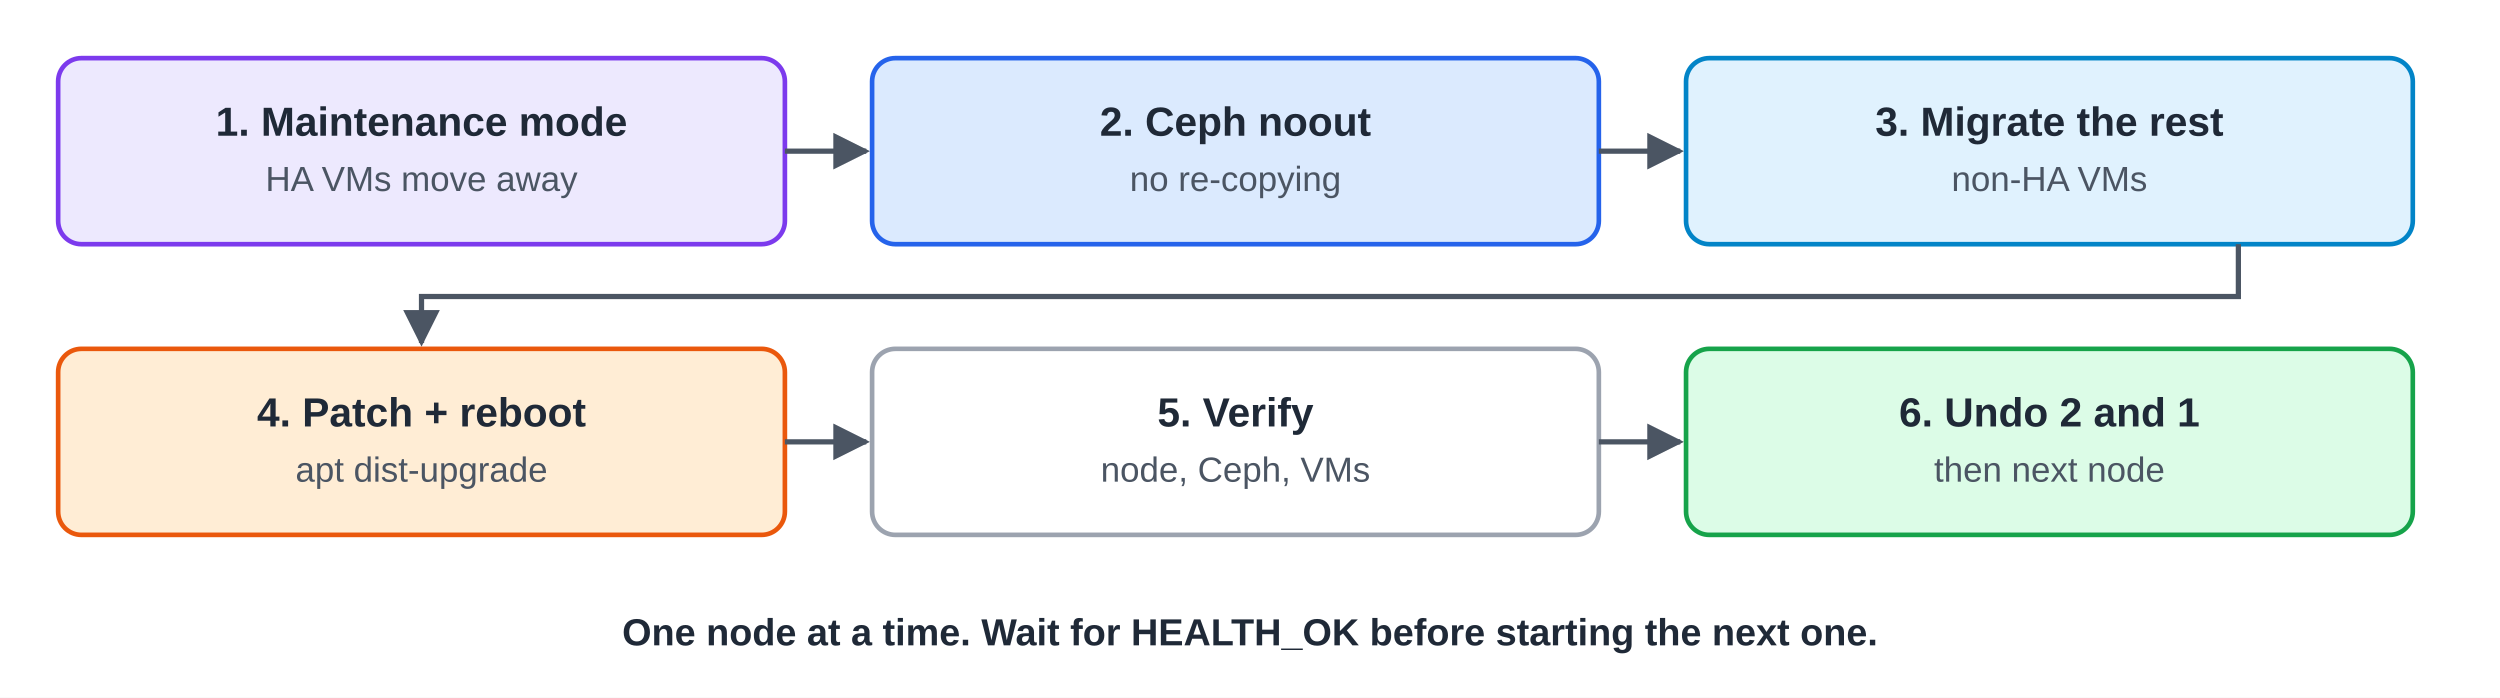
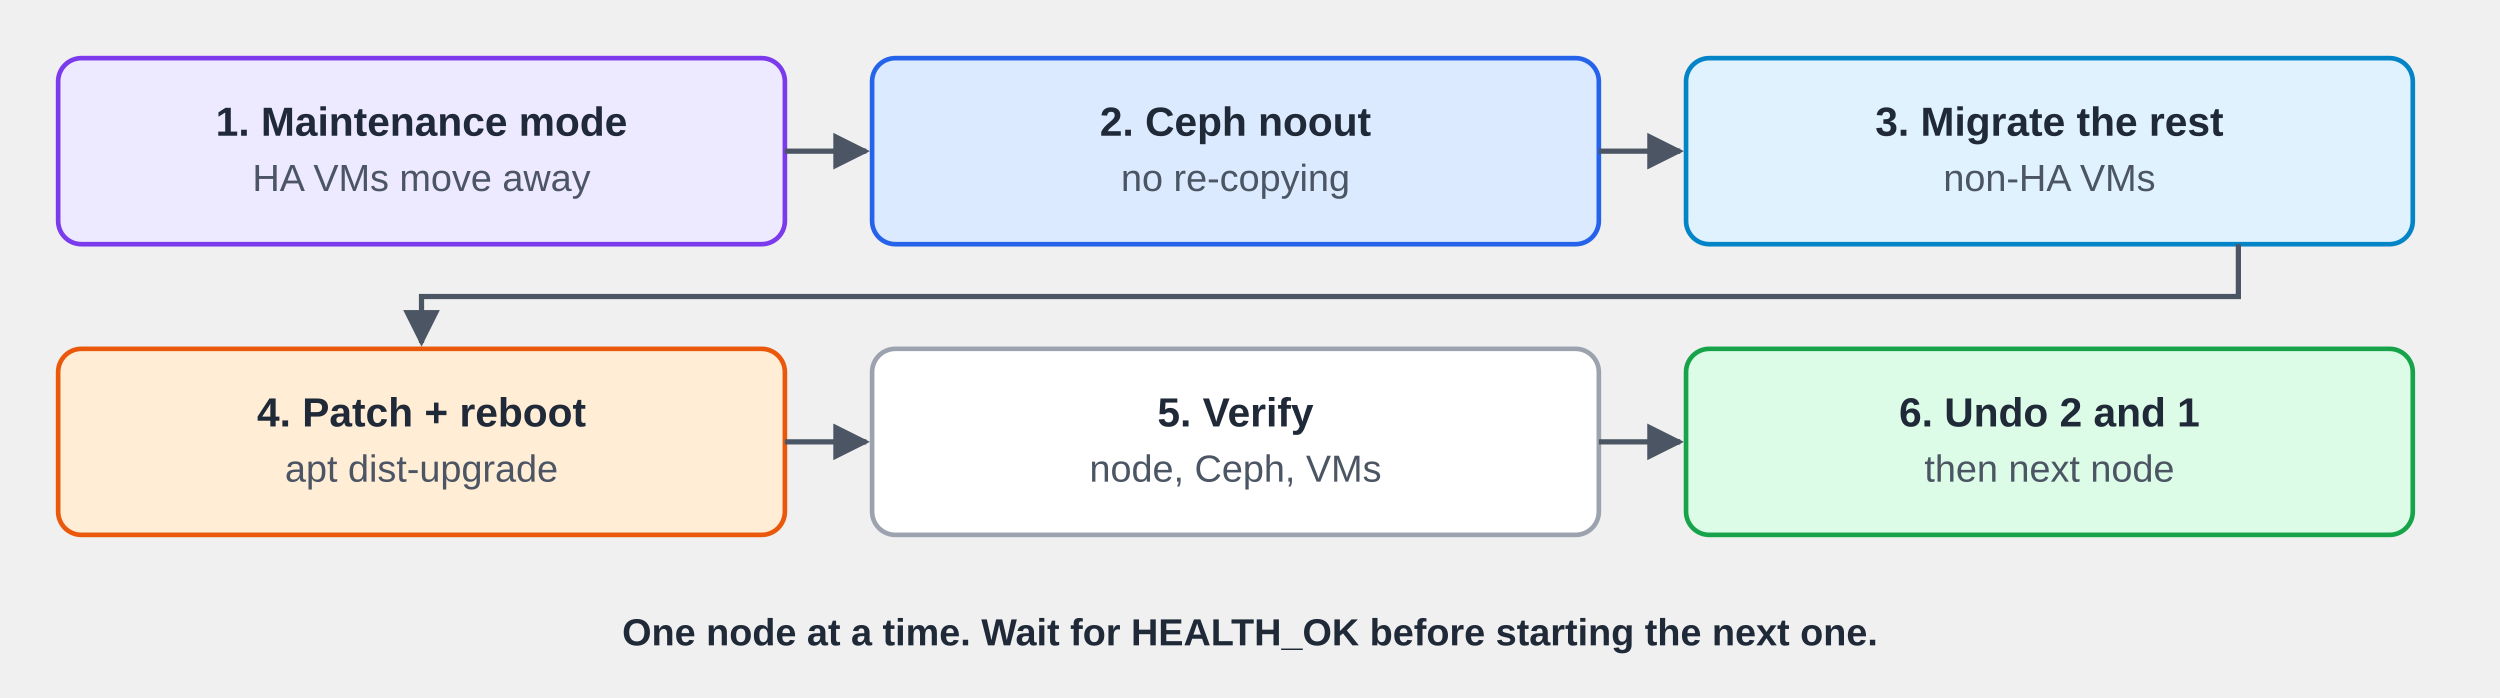
<svg xmlns="http://www.w3.org/2000/svg" width="860" height="240" viewBox="0 0 860 240">
+   <style>@media (prefers-color-scheme: dark){[fill="#F3F4F6"]{fill:#262a33}[fill="#DBEAFE"]{fill:#172554}[fill="#EDE9FE"]{fill:#2e1065}[fill="#FFEDD5"]{fill:#431407}[fill="#DCFCE7"]{fill:#052e16}[fill="#E0F2FE"]{fill:#082f49}[fill="#FEF3C7"]{fill:#422006}[fill="#FEE2E2"]{fill:#450a0a}[fill="#FAFAFA"]{fill:#1b1d24}[fill="#F9FAFB"]{fill:#23262f}[stroke="#6B7280"]{stroke:#9ca3af}[stroke="#2563EB"]{stroke:#60a5fa}[stroke="#7C3AED"]{stroke:#a78bfa}[stroke="#EA580C"]{stroke:#fb923c}[stroke="#16A34A"]{stroke:#4ade80}[stroke="#0284C7"]{stroke:#38bdf8}[stroke="#D97706"]{stroke:#fbbf24}[stroke="#DC2626"]{stroke:#f87171}[stroke="#9CA3AF"]{stroke:#6b7280}[stroke="#E5E7EB"]{stroke:#374151}[stroke="#D1D5DB"]{stroke:#4b5563}:not(circle)[fill="#6B7280"]{fill:#9ca3af}:not(circle)[fill="#2563EB"]{fill:#60a5fa}:not(circle)[fill="#7C3AED"]{fill:#a78bfa}:not(circle)[fill="#EA580C"]{fill:#fb923c}:not(circle)[fill="#16A34A"]{fill:#4ade80}:not(circle)[fill="#0284C7"]{fill:#38bdf8}:not(circle)[fill="#D97706"]{fill:#fbbf24}:not(circle)[fill="#DC2626"]{fill:#f87171}text[fill="#1F2937"]{fill:#e5e7eb}[fill="#4B5563"]{fill:#9ca3af}rect[fill="#FFFFFF"]{fill:#23262f}text[stroke="#FFFFFF"]{stroke:#17181c}}</style>
  <defs>
    <marker id="ah" viewBox="0 0 10 10" refX="9" refY="5" markerWidth="7" markerHeight="7" orient="auto">
      <path d="M0,0 L10,5 L0,10 z" fill="#4B5563" />
    </marker>
    <marker id="ahs" viewBox="0 0 10 10" refX="9" refY="5" markerWidth="7" markerHeight="7" orient="auto">
      <path d="M0,0 L10,5 L0,10 z" fill="#4B5563" />
    </marker>
  </defs>
-   <rect width="100%" height="100%" fill="#FFFFFF" />
  <rect x="20" y="20" width="250" height="64" rx="8" fill="#EDE9FE" stroke="#7C3AED" stroke-width="1.6" />
-   <text x="145" y="46.7" font-family="Liberation Sans" font-size="14" font-weight="700" text-anchor="middle" fill="#1F2937">1. Maintenance mode</text>
-   <text x="145" y="65.7" font-family="Liberation Sans" font-size="12" font-weight="400" text-anchor="middle" fill="#4B5563">HA VMs move away</text>
+   <text x="145" y="46.7" font-family="Liberation Sans, Arial, Helvetica, sans-serif" font-size="14" font-weight="700" text-anchor="middle" fill="#1F2937">1. Maintenance mode</text>
+   <text x="145" y="65.7" font-family="Liberation Sans, Arial, Helvetica, sans-serif" font-size="13" font-weight="400" text-anchor="middle" fill="#4B5563">HA VMs move away</text>
  <line x1="270" y1="52" x2="298" y2="52" stroke="#4B5563" stroke-width="1.8" marker-end="url(#ah)" />
  <rect x="300" y="20" width="250" height="64" rx="8" fill="#DBEAFE" stroke="#2563EB" stroke-width="1.6" />
-   <text x="425" y="46.7" font-family="Liberation Sans" font-size="14" font-weight="700" text-anchor="middle" fill="#1F2937">2. Ceph noout</text>
-   <text x="425" y="65.7" font-family="Liberation Sans" font-size="12" font-weight="400" text-anchor="middle" fill="#4B5563">no re-copying</text>
+   <text x="425" y="46.7" font-family="Liberation Sans, Arial, Helvetica, sans-serif" font-size="14" font-weight="700" text-anchor="middle" fill="#1F2937">2. Ceph noout</text>
+   <text x="425" y="65.7" font-family="Liberation Sans, Arial, Helvetica, sans-serif" font-size="13" font-weight="400" text-anchor="middle" fill="#4B5563">no re-copying</text>
  <line x1="550" y1="52" x2="578" y2="52" stroke="#4B5563" stroke-width="1.8" marker-end="url(#ah)" />
  <rect x="580" y="20" width="250" height="64" rx="8" fill="#E0F2FE" stroke="#0284C7" stroke-width="1.6" />
-   <text x="705" y="46.7" font-family="Liberation Sans" font-size="14" font-weight="700" text-anchor="middle" fill="#1F2937">3. Migrate the rest</text>
-   <text x="705" y="65.7" font-family="Liberation Sans" font-size="12" font-weight="400" text-anchor="middle" fill="#4B5563">non-HA VMs</text>
+   <text x="705" y="46.7" font-family="Liberation Sans, Arial, Helvetica, sans-serif" font-size="14" font-weight="700" text-anchor="middle" fill="#1F2937">3. Migrate the rest</text>
+   <text x="705" y="65.7" font-family="Liberation Sans, Arial, Helvetica, sans-serif" font-size="13" font-weight="400" text-anchor="middle" fill="#4B5563">non-HA VMs</text>
  <rect x="20" y="120" width="250" height="64" rx="8" fill="#FFEDD5" stroke="#EA580C" stroke-width="1.6" />
-   <text x="145" y="146.7" font-family="Liberation Sans" font-size="14" font-weight="700" text-anchor="middle" fill="#1F2937">4. Patch + reboot</text>
-   <text x="145" y="165.7" font-family="Liberation Sans" font-size="12" font-weight="400" text-anchor="middle" fill="#4B5563">apt dist-upgrade</text>
+   <text x="145" y="146.7" font-family="Liberation Sans, Arial, Helvetica, sans-serif" font-size="14" font-weight="700" text-anchor="middle" fill="#1F2937">4. Patch + reboot</text>
+   <text x="145" y="165.7" font-family="Liberation Sans, Arial, Helvetica, sans-serif" font-size="13" font-weight="400" text-anchor="middle" fill="#4B5563">apt dist-upgrade</text>
  <line x1="270" y1="152" x2="298" y2="152" stroke="#4B5563" stroke-width="1.8" marker-end="url(#ah)" />
  <rect x="300" y="120" width="250" height="64" rx="8" fill="#FFFFFF" stroke="#9CA3AF" stroke-width="1.6" />
-   <text x="425" y="146.7" font-family="Liberation Sans" font-size="14" font-weight="700" text-anchor="middle" fill="#1F2937">5. Verify</text>
-   <text x="425" y="165.7" font-family="Liberation Sans" font-size="12" font-weight="400" text-anchor="middle" fill="#4B5563">node, Ceph, VMs</text>
+   <text x="425" y="146.7" font-family="Liberation Sans, Arial, Helvetica, sans-serif" font-size="14" font-weight="700" text-anchor="middle" fill="#1F2937">5. Verify</text>
+   <text x="425" y="165.7" font-family="Liberation Sans, Arial, Helvetica, sans-serif" font-size="13" font-weight="400" text-anchor="middle" fill="#4B5563">node, Ceph, VMs</text>
  <line x1="550" y1="152" x2="578" y2="152" stroke="#4B5563" stroke-width="1.8" marker-end="url(#ah)" />
  <rect x="580" y="120" width="250" height="64" rx="8" fill="#DCFCE7" stroke="#16A34A" stroke-width="1.6" />
-   <text x="705" y="146.7" font-family="Liberation Sans" font-size="14" font-weight="700" text-anchor="middle" fill="#1F2937">6. Undo 2 and 1</text>
-   <text x="705" y="165.7" font-family="Liberation Sans" font-size="12" font-weight="400" text-anchor="middle" fill="#4B5563">then next node</text>
+   <text x="705" y="146.7" font-family="Liberation Sans, Arial, Helvetica, sans-serif" font-size="14" font-weight="700" text-anchor="middle" fill="#1F2937">6. Undo 2 and 1</text>
+   <text x="705" y="165.7" font-family="Liberation Sans, Arial, Helvetica, sans-serif" font-size="13" font-weight="400" text-anchor="middle" fill="#4B5563">then next node</text>
  <path d="M770,84 L770,102 L145,102 L145,118" fill="none" stroke="#4B5563" stroke-width="1.8" marker-end="url(#ah)" />
-   <text x="430" y="222" font-family="Liberation Sans" font-size="13" font-weight="700" text-anchor="middle" fill="#1F2937">One node at a time. Wait for HEALTH_OK before starting the next one.</text>
+   <text x="430" y="222" font-family="Liberation Sans, Arial, Helvetica, sans-serif" font-size="13" font-weight="700" text-anchor="middle" fill="#1F2937">One node at a time. Wait for HEALTH_OK before starting the next one.</text>
</svg>
